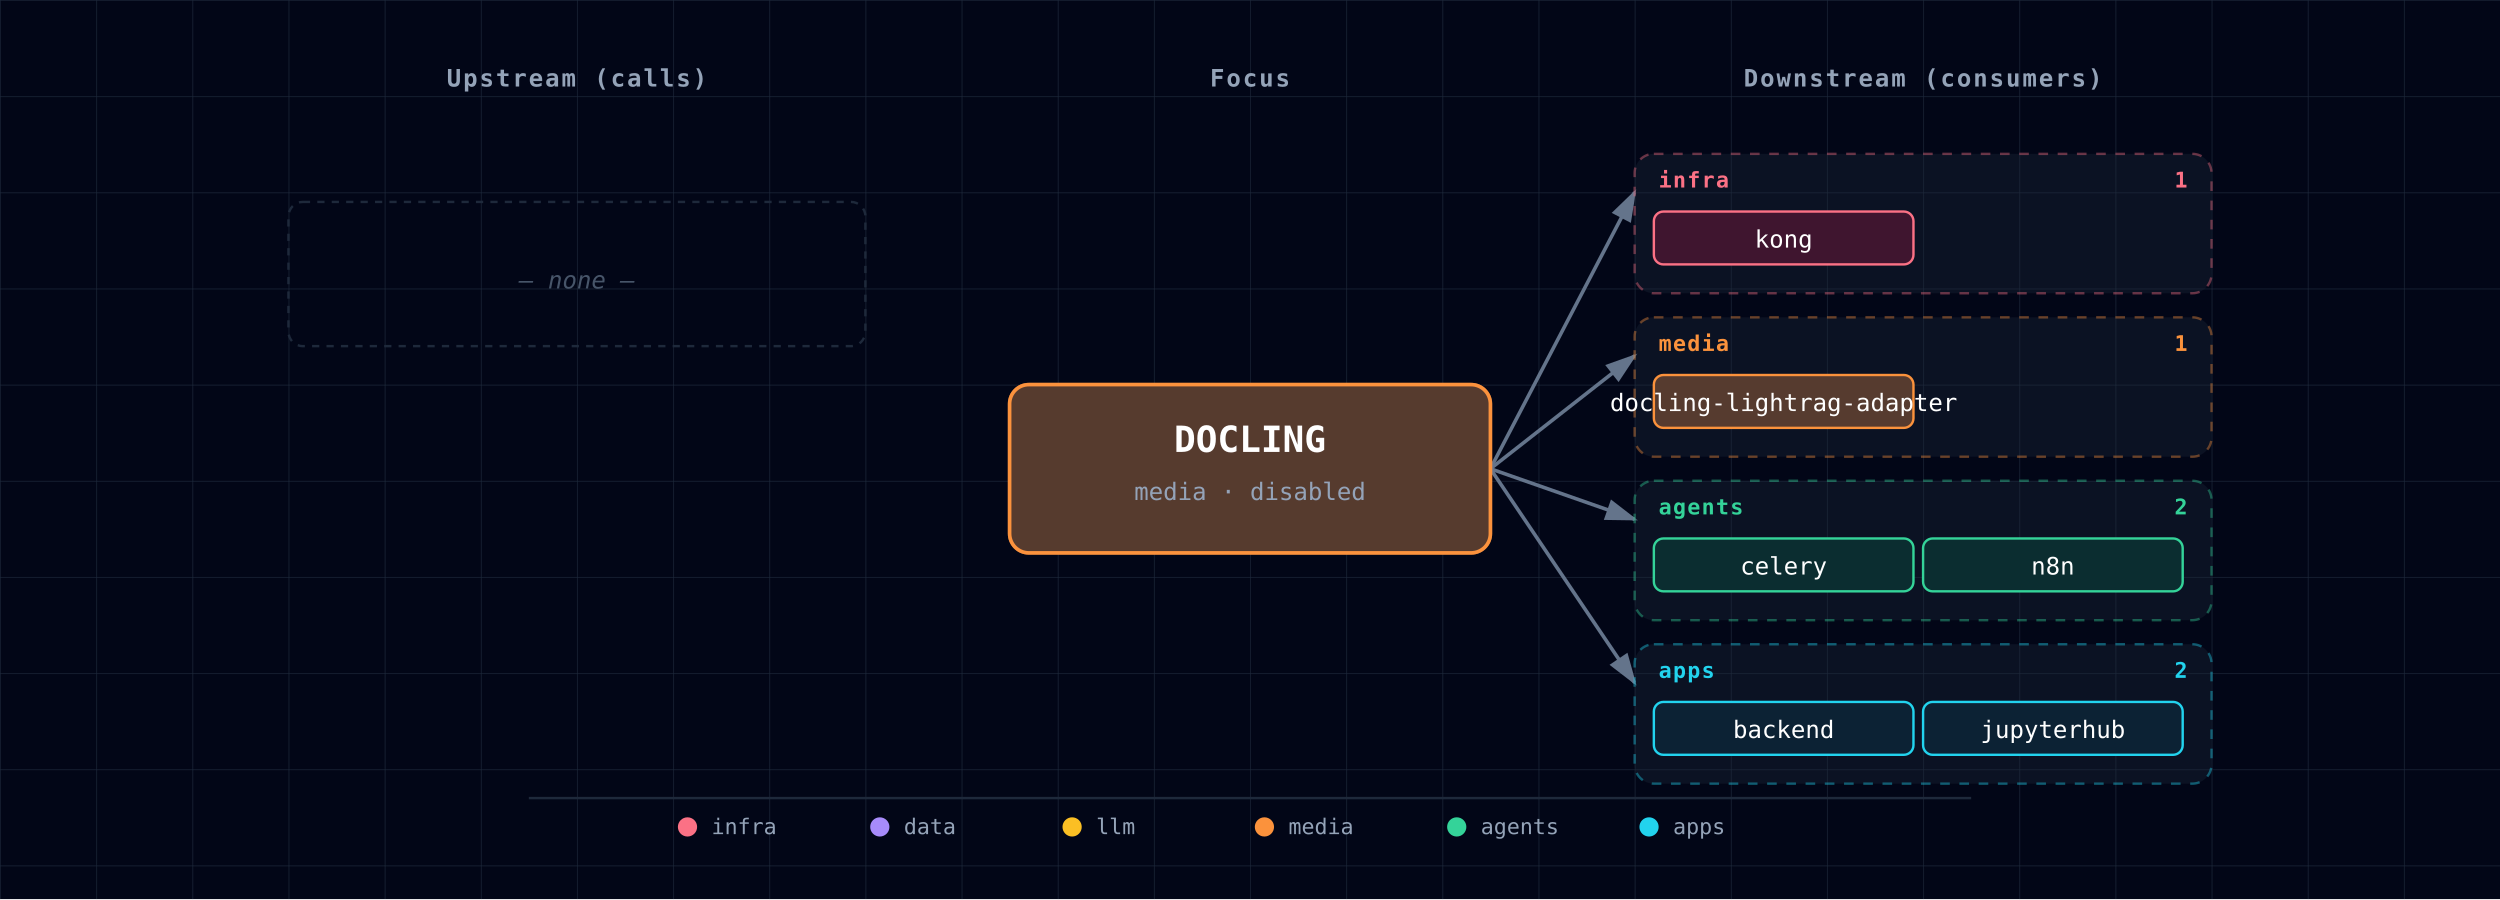
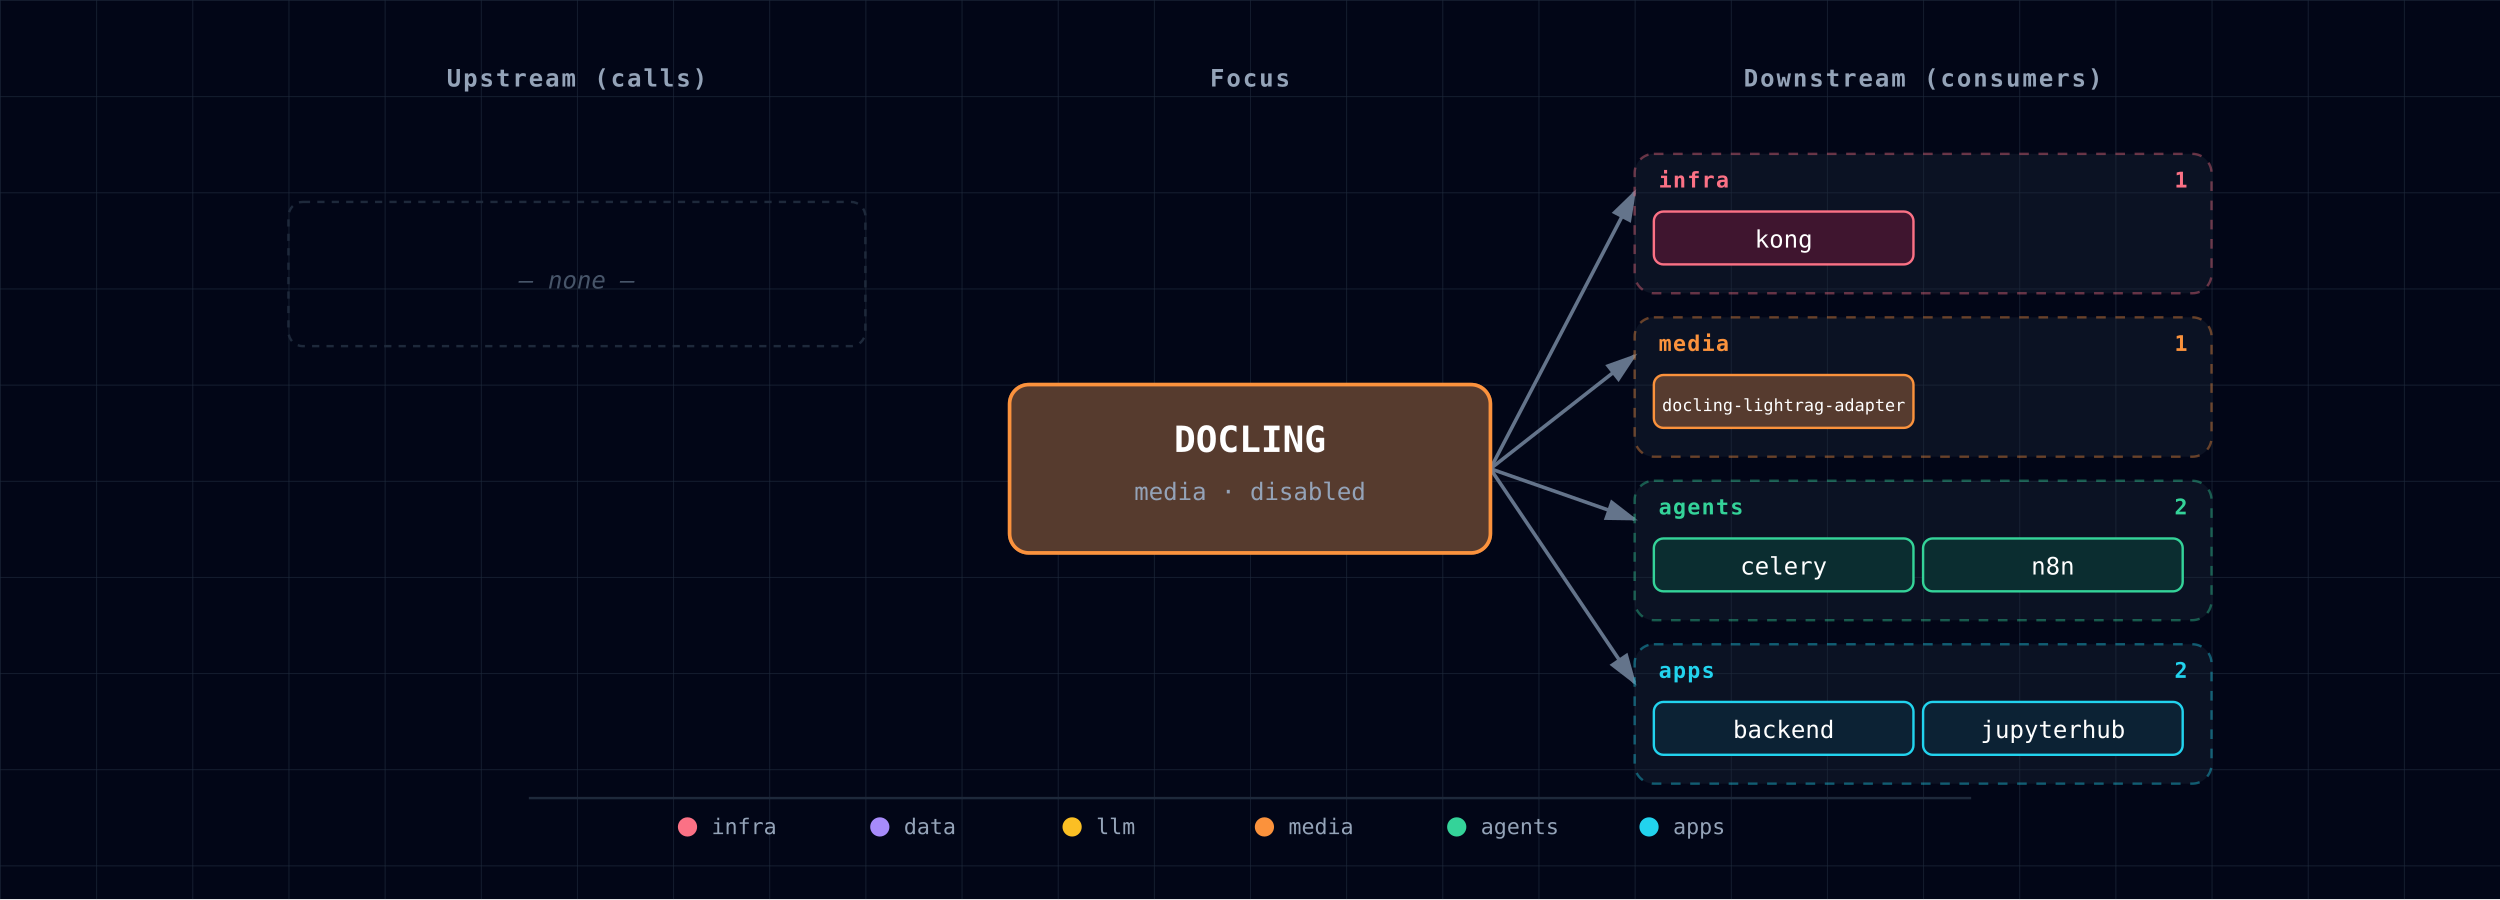
<svg xmlns="http://www.w3.org/2000/svg" viewBox="0 0 1040 374" font-family="'JetBrains Mono', 'Fira Code', Menlo, Consolas, monospace">
  <defs>
    <pattern id="grid" width="40" height="40" patternUnits="userSpaceOnUse">
      <path d="M 40 0 L 0 0 0 40" fill="none" stroke="#1e293b" stroke-width="0.5" />
    </pattern>
    <marker id="arrowhead" markerWidth="9" markerHeight="6" refX="8" refY="3" orient="auto">
      <polygon points="0 0, 9 3, 0 6" fill="#64748b" />
    </marker>
    <filter id="focus-glow" x="-50%" y="-50%" width="200%" height="200%">
      <feGaussianBlur in="SourceAlpha" stdDeviation="6" />
      <feFlood flood-color="#fb923c" flood-opacity="0.6" />
      <feComposite in2="SourceAlpha" operator="in" />
      <feMerge>
        <feMergeNode />
        <feMergeNode in="SourceGraphic" />
      </feMerge>
    </filter>
  </defs>
  <rect width="1040" height="374" fill="#020617" />
  <rect width="1040" height="374" fill="url(#grid)" />
  <text x="240" y="36" fill="#94a3b8" font-size="10" font-weight="600" text-anchor="middle" letter-spacing="0.08em">Upstream (calls)</text>
  <text x="520" y="36" fill="#94a3b8" font-size="10" font-weight="600" text-anchor="middle" letter-spacing="0.08em">Focus</text>
  <text x="800" y="36" fill="#94a3b8" font-size="10" font-weight="600" text-anchor="middle" letter-spacing="0.08em">Downstream (consumers)</text>
  <line x1="620" y1="195" x2="680" y2="80" stroke="#64748b" stroke-width="1.5" marker-end="url(#arrowhead)" />
  <line x1="620" y1="195" x2="680" y2="148" stroke="#64748b" stroke-width="1.5" marker-end="url(#arrowhead)" />
  <line x1="620" y1="195" x2="680" y2="216" stroke="#64748b" stroke-width="1.5" marker-end="url(#arrowhead)" />
  <line x1="620" y1="195" x2="680" y2="284" stroke="#64748b" stroke-width="1.5" marker-end="url(#arrowhead)" />
  <g>
    <rect x="120" y="84" width="240" height="60" rx="6" fill="none" stroke="#1e293b" stroke-width="1" stroke-dasharray="3,3" />
    <text x="240" y="120" fill="#475569" font-size="10" font-style="italic" text-anchor="middle">— none —</text>
  </g>
  <g>
    <g class="cluster">
      <rect x="680" y="64" width="240" height="58" rx="8" fill="rgba(30,41,59,0.35)" stroke="#fb7185" stroke-width="1" stroke-dasharray="4,4" stroke-opacity="0.4" />
      <text x="690" y="78" fill="#fb7185" font-size="9" font-weight="700" text-anchor="start" style="letter-spacing:0.06em;text-transform:uppercase;">infra</text>
      <text x="910" y="78" fill="#fb7185" font-size="9" font-weight="600" text-anchor="end">1</text>
    </g>
    <g>
      <rect x="688" y="88" width="108" height="22" rx="4" fill="#0f172a" />
      <rect x="688" y="88" width="108" height="22" rx="4" fill="rgba(136, 19, 55, 0.4)" stroke="#fb7185" stroke-width="1" />
      <text x="742" y="103" fill="white" font-size="10" text-anchor="middle">kong</text>
    </g>
    <g class="cluster">
      <rect x="680" y="132" width="240" height="58" rx="8" fill="rgba(30,41,59,0.35)" stroke="#fb923c" stroke-width="1" stroke-dasharray="4,4" stroke-opacity="0.4" />
      <text x="690" y="146" fill="#fb923c" font-size="9" font-weight="700" text-anchor="start" style="letter-spacing:0.06em;text-transform:uppercase;">media</text>
      <text x="910" y="146" fill="#fb923c" font-size="9" font-weight="600" text-anchor="end">1</text>
    </g>
    <g>
      <rect x="688" y="156" width="108" height="22" rx="4" fill="#0f172a" />
      <rect x="688" y="156" width="108" height="22" rx="4" fill="rgba(251, 146, 60, 0.3)" stroke="#fb923c" stroke-width="1" />
-       <text x="742" y="171" fill="white" font-size="10" text-anchor="middle">docling-lightrag-adapter</text>
+       <text x="742" y="171" fill="white" font-size="7" text-anchor="middle">docling-lightrag-adapter</text>
    </g>
    <g class="cluster">
      <rect x="680" y="200" width="240" height="58" rx="8" fill="rgba(30,41,59,0.35)" stroke="#34d399" stroke-width="1" stroke-dasharray="4,4" stroke-opacity="0.4" />
      <text x="690" y="214" fill="#34d399" font-size="9" font-weight="700" text-anchor="start" style="letter-spacing:0.06em;text-transform:uppercase;">agents</text>
      <text x="910" y="214" fill="#34d399" font-size="9" font-weight="600" text-anchor="end">2</text>
    </g>
    <g>
      <rect x="688" y="224" width="108" height="22" rx="4" fill="#0f172a" />
      <rect x="688" y="224" width="108" height="22" rx="4" fill="rgba(6, 78, 59, 0.4)" stroke="#34d399" stroke-width="1" />
      <text x="742" y="239" fill="white" font-size="10" text-anchor="middle">celery</text>
    </g>
    <g>
      <rect x="800" y="224" width="108" height="22" rx="4" fill="#0f172a" />
      <rect x="800" y="224" width="108" height="22" rx="4" fill="rgba(6, 78, 59, 0.4)" stroke="#34d399" stroke-width="1" />
      <text x="854" y="239" fill="white" font-size="10" text-anchor="middle">n8n</text>
    </g>
    <g class="cluster">
      <rect x="680" y="268" width="240" height="58" rx="8" fill="rgba(30,41,59,0.35)" stroke="#22d3ee" stroke-width="1" stroke-dasharray="4,4" stroke-opacity="0.4" />
      <text x="690" y="282" fill="#22d3ee" font-size="9" font-weight="700" text-anchor="start" style="letter-spacing:0.06em;text-transform:uppercase;">apps</text>
      <text x="910" y="282" fill="#22d3ee" font-size="9" font-weight="600" text-anchor="end">2</text>
    </g>
    <g>
      <rect x="688" y="292" width="108" height="22" rx="4" fill="#0f172a" />
      <rect x="688" y="292" width="108" height="22" rx="4" fill="rgba(8, 51, 68, 0.4)" stroke="#22d3ee" stroke-width="1" />
      <text x="742" y="307" fill="white" font-size="10" text-anchor="middle">backend</text>
    </g>
    <g>
      <rect x="800" y="292" width="108" height="22" rx="4" fill="#0f172a" />
      <rect x="800" y="292" width="108" height="22" rx="4" fill="rgba(8, 51, 68, 0.4)" stroke="#22d3ee" stroke-width="1" />
      <text x="854" y="307" fill="white" font-size="10" text-anchor="middle">jupyterhub</text>
    </g>
  </g>
  <g class="focus" filter="url(#focus-glow)">
    <rect x="420" y="160" width="200" height="70" rx="8" fill="#0f172a" />
    <rect x="420" y="160" width="200" height="70" rx="8" fill="rgba(251, 146, 60, 0.3)" stroke="#fb923c" stroke-width="1.5" />
    <text x="520" y="188" fill="white" font-size="15" font-weight="700" text-anchor="middle">DOCLING</text>
    <text x="520" y="208" fill="#94a3b8" font-size="10" text-anchor="middle">media · disabled</text>
  </g>
  <g class="legend">
    <line x1="220" y1="332" x2="820" y2="332" stroke="#1e293b" stroke-width="1" />
    <circle cx="286" cy="344" r="4" fill="#fb7185" />
    <text x="296" y="347" fill="#94a3b8" font-size="9" font-weight="400" text-anchor="start">infra</text>
    <circle cx="366" cy="344" r="4" fill="#a78bfa" />
    <text x="376" y="347" fill="#94a3b8" font-size="9" font-weight="400" text-anchor="start">data</text>
    <circle cx="446" cy="344" r="4" fill="#fbbf24" />
    <text x="456" y="347" fill="#94a3b8" font-size="9" font-weight="400" text-anchor="start">llm</text>
    <circle cx="526" cy="344" r="4" fill="#fb923c" />
    <text x="536" y="347" fill="#94a3b8" font-size="9" font-weight="400" text-anchor="start">media</text>
    <circle cx="606" cy="344" r="4" fill="#34d399" />
    <text x="616" y="347" fill="#94a3b8" font-size="9" font-weight="400" text-anchor="start">agents</text>
    <circle cx="686" cy="344" r="4" fill="#22d3ee" />
    <text x="696" y="347" fill="#94a3b8" font-size="9" font-weight="400" text-anchor="start">apps</text>
  </g>
</svg>
